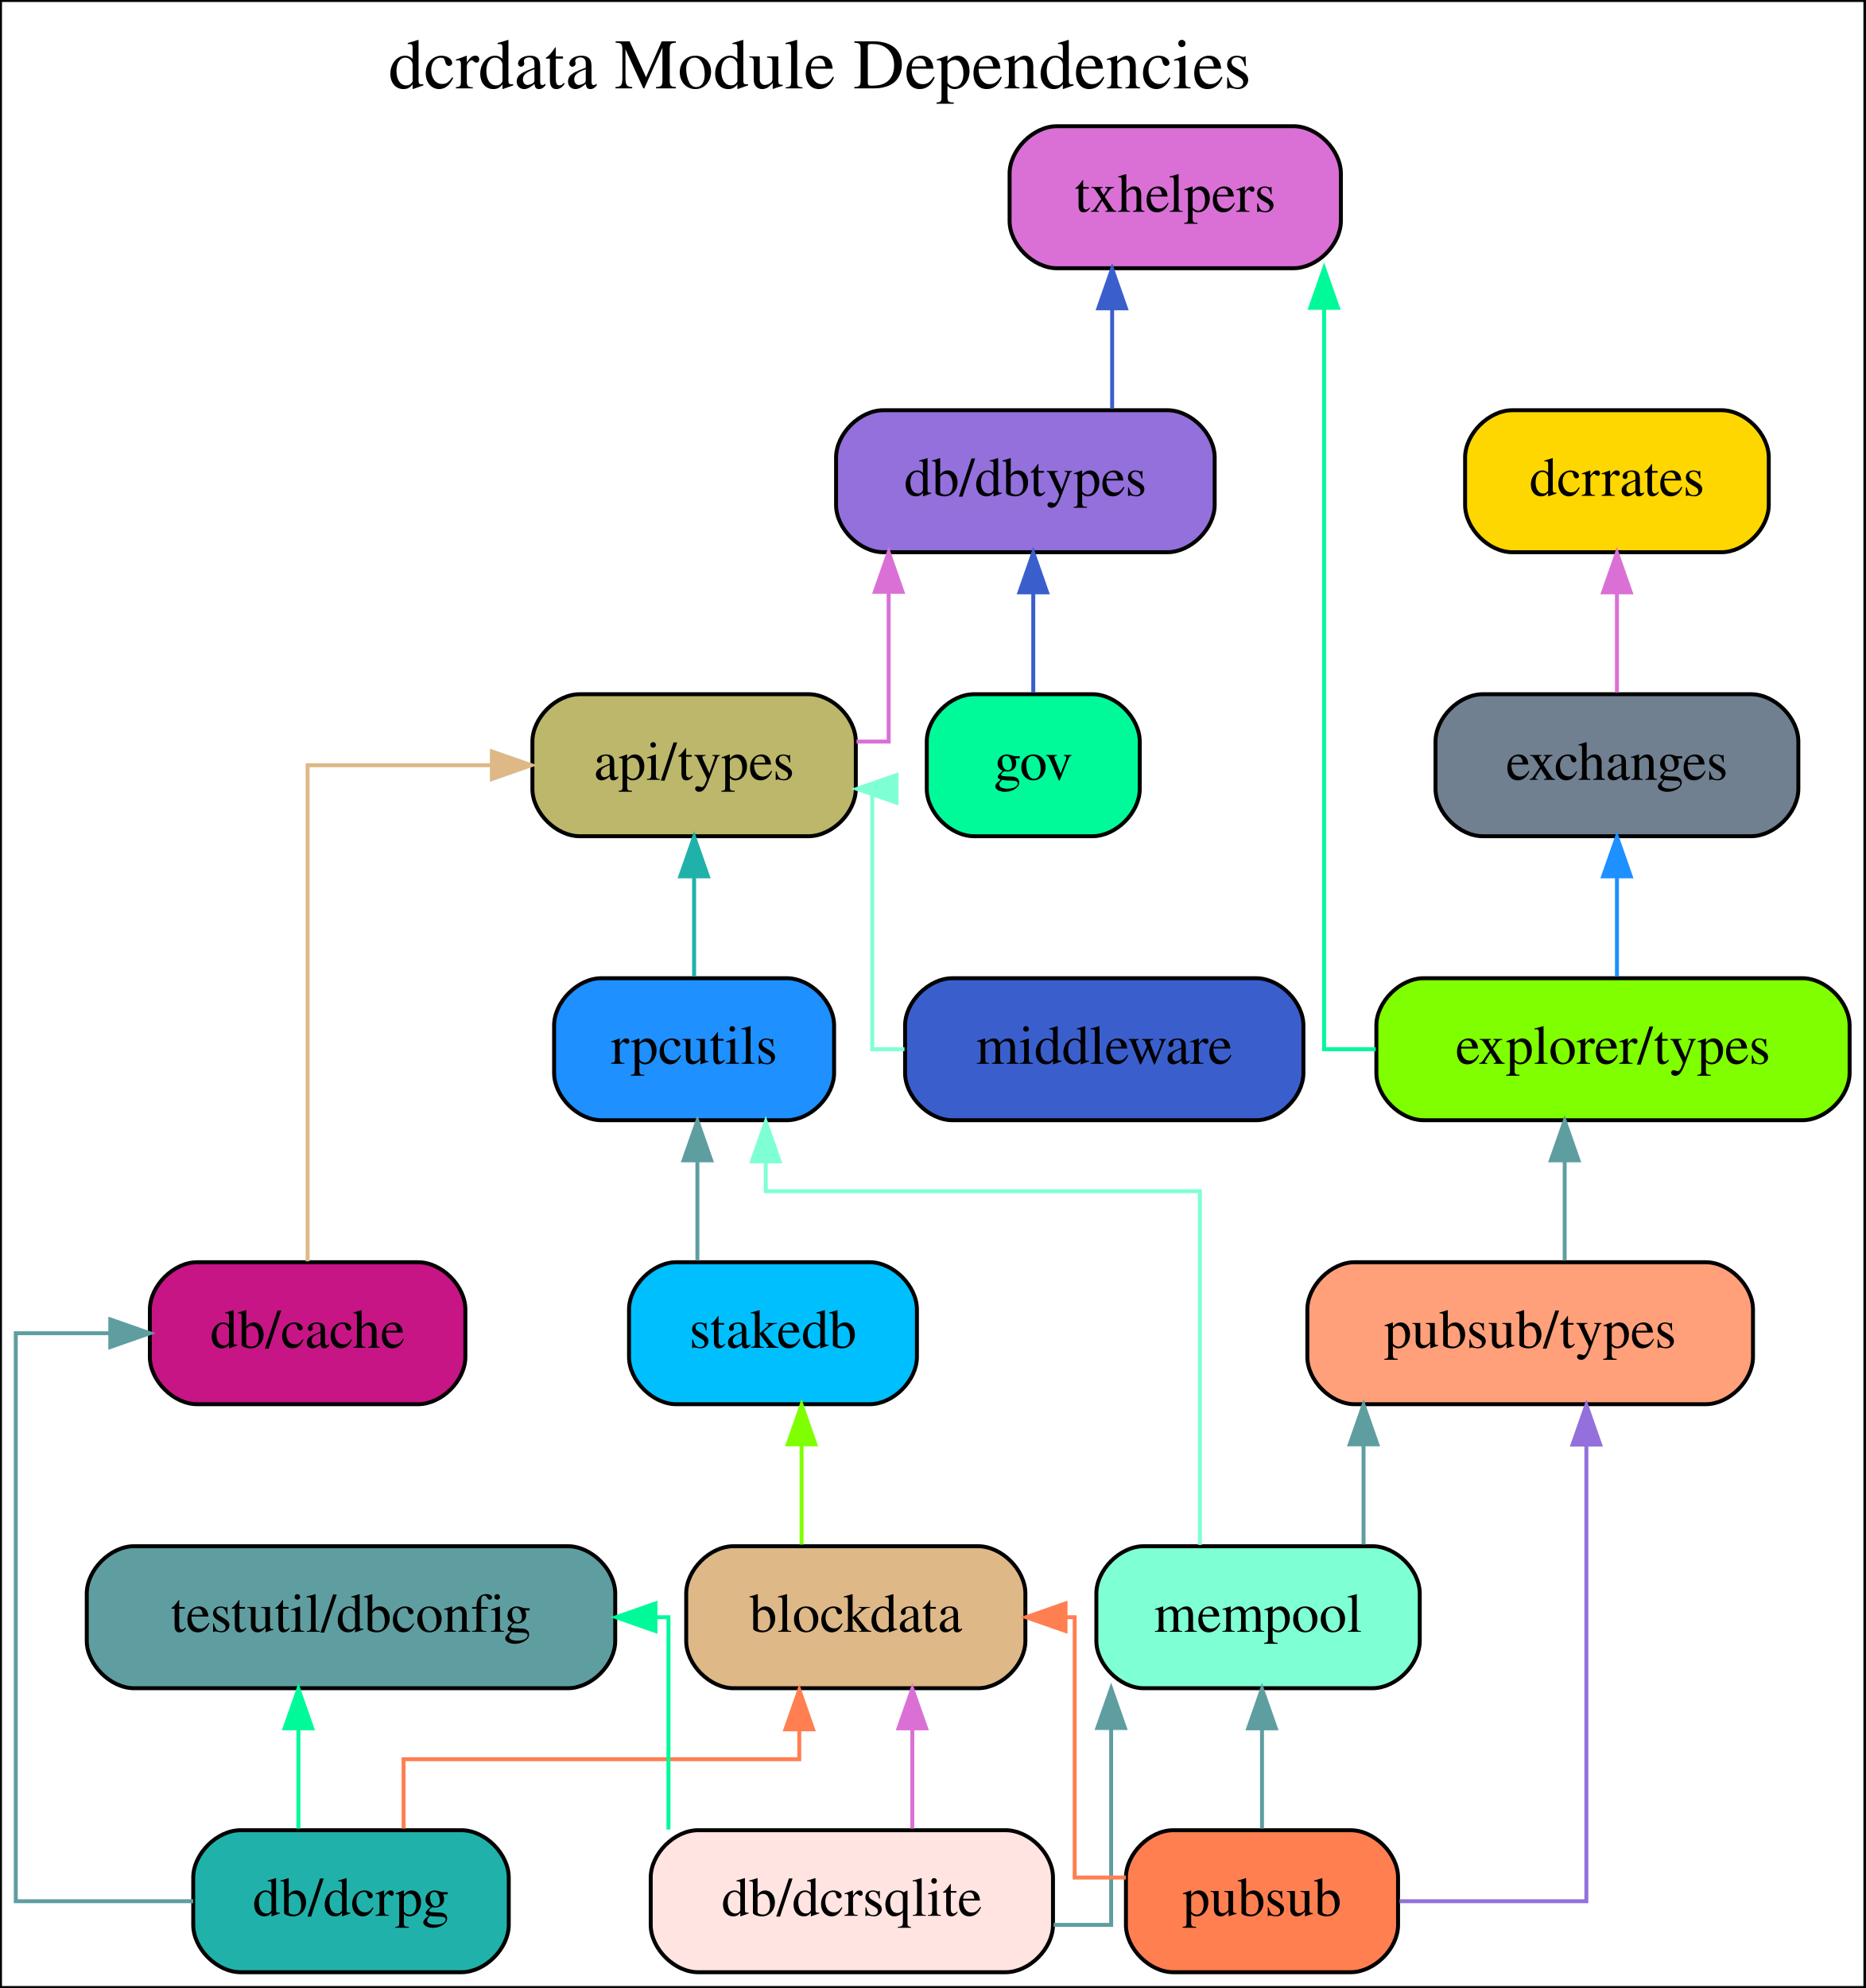
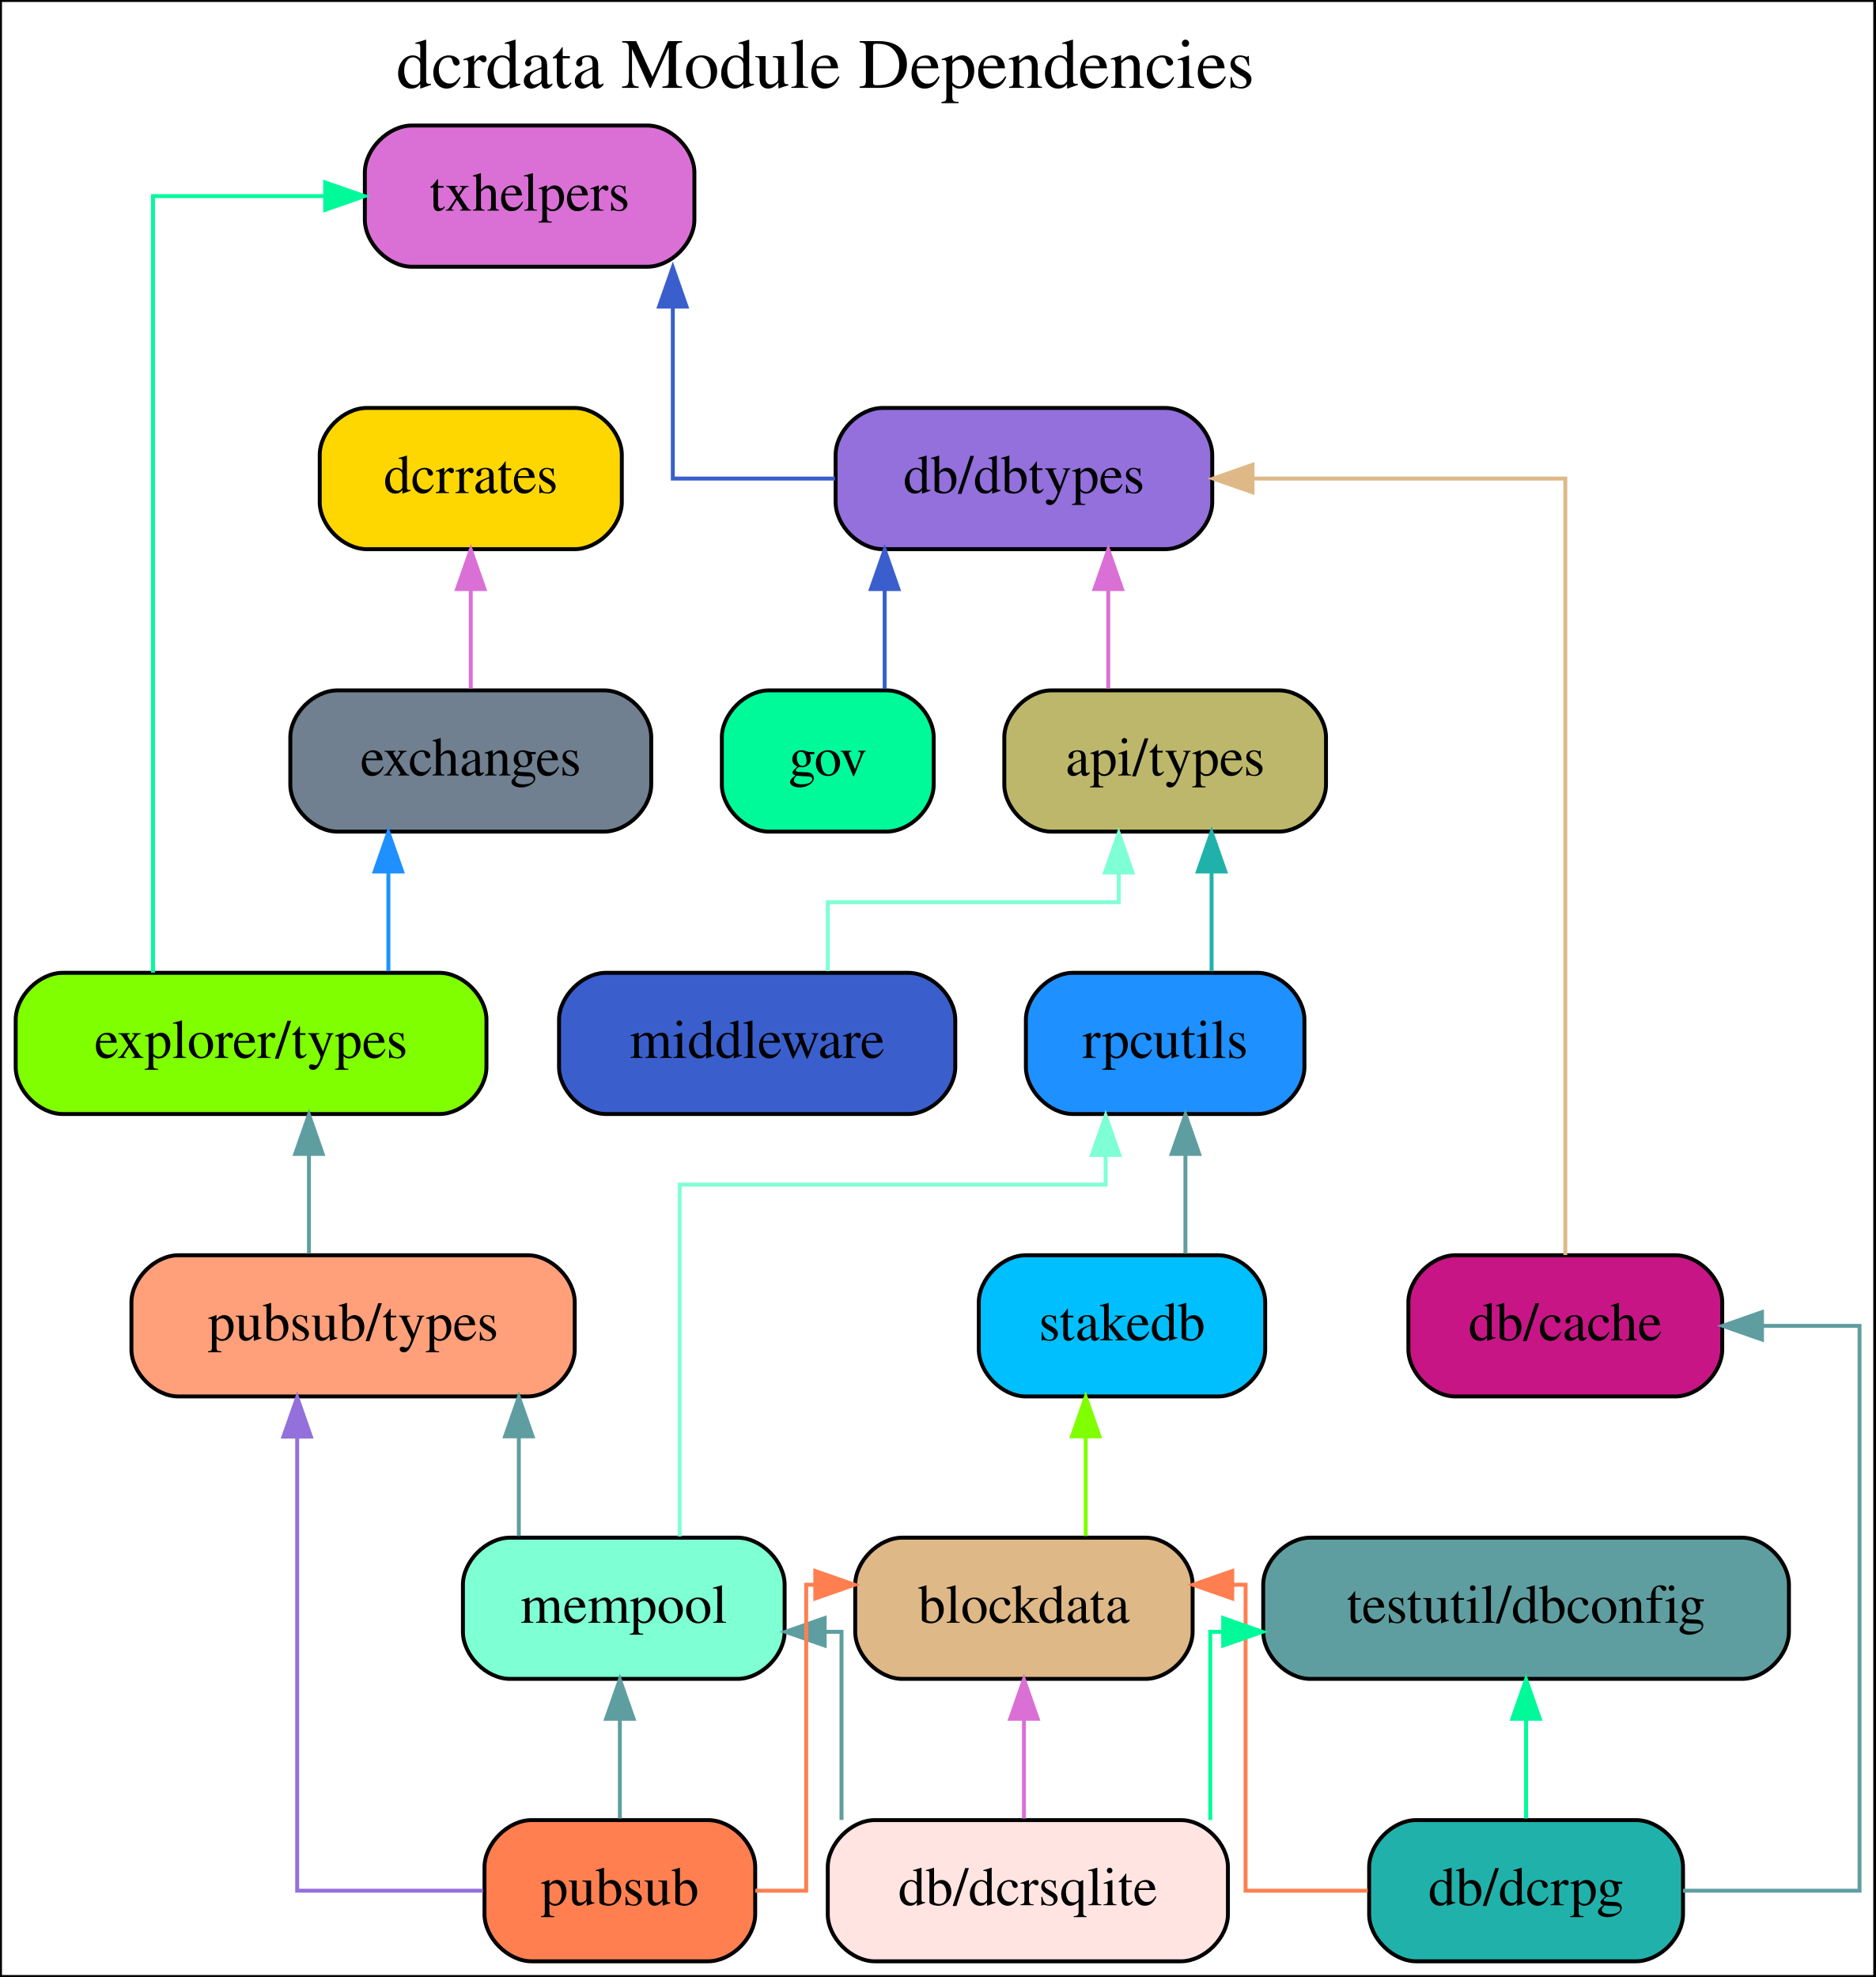
- <svg xmlns="http://www.w3.org/2000/svg" width="473pt" height="504pt" viewBox="0.00 0.00 473.00 504.00">
+ <svg xmlns="http://www.w3.org/2000/svg" width="478pt" height="504pt" viewBox="0.00 0.00 478.00 504.00">
  <g id="graph0" class="graph" transform="scale(1 1) rotate(0) translate(4 500)">
-     <polygon fill="#ffffff" stroke="#000000" points="-4,4 -4,-500 469,-500 469,4 -4,4" />
-     <text text-anchor="start" x="94.5" y="-477.6" font-family="Times,serif" font-size="18.00" fill="#000000">dcrdata Module Dependencies</text>
+     <polygon fill="#ffffff" stroke="#000000" points="-4,4 -4,-500 474,-500 474,4 -4,4" />
+     <text text-anchor="start" x="97" y="-477.6" font-family="Times,serif" font-size="18.00" fill="#000000">dcrdata Module Dependencies</text>
    <g id="node1" class="node">
-       <path fill="#bdb76b" stroke="#000000" d="M201,-324C201,-324 143,-324 143,-324 137,-324 131,-318 131,-312 131,-312 131,-300 131,-300 131,-294 137,-288 143,-288 143,-288 201,-288 201,-288 207,-288 213,-294 213,-300 213,-300 213,-312 213,-312 213,-318 207,-324 201,-324" />
-       <text text-anchor="middle" x="172" y="-302.3" font-family="Times,serif" font-size="14.00" fill="#000000">api/types</text>
+       <path fill="#bdb76b" stroke="#000000" d="M322,-324C322,-324 264,-324 264,-324 258,-324 252,-318 252,-312 252,-312 252,-300 252,-300 252,-294 258,-288 264,-288 264,-288 322,-288 322,-288 328,-288 334,-294 334,-300 334,-300 334,-312 334,-312 334,-318 328,-324 322,-324" />
+       <text text-anchor="middle" x="293" y="-302.3" font-family="Times,serif" font-size="14.00" fill="#000000">api/types</text>
+     </g>
+     <g id="node10" class="node">
+       <path fill="#1e90ff" stroke="#000000" d="M316.5,-252C316.5,-252 269.5,-252 269.5,-252 263.5,-252 257.5,-246 257.5,-240 257.5,-240 257.5,-228 257.5,-228 257.5,-222 263.5,-216 269.5,-216 269.5,-216 316.5,-216 316.5,-216 322.5,-216 328.5,-222 328.5,-228 328.5,-228 328.5,-240 328.5,-240 328.5,-246 322.5,-252 316.5,-252" />
+       <text text-anchor="middle" x="293" y="-230.3" font-family="Times,serif" font-size="14.00" fill="#000000">rpcutils</text>
+     </g>
+     <g id="edge18" class="edge">
+       <path fill="none" stroke="#20b2aa" d="M304.833,-277.831C304.833,-277.831 304.833,-252.413 304.833,-252.413" />
+       <polygon fill="#20b2aa" stroke="#20b2aa" points="301.333,-277.831 304.833,-287.831 308.333,-277.831 301.333,-277.831" />
+     </g>
+     <g id="node17" class="node">
+       <path fill="#3a5fcd" stroke="#000000" d="M227.5,-252C227.5,-252 150.5,-252 150.5,-252 144.5,-252 138.5,-246 138.5,-240 138.5,-240 138.5,-228 138.5,-228 138.5,-222 144.5,-216 150.5,-216 150.5,-216 227.5,-216 227.5,-216 233.5,-216 239.5,-222 239.5,-228 239.5,-228 239.5,-240 239.5,-240 239.5,-246 233.5,-252 227.5,-252" />
+       <text text-anchor="middle" x="189" y="-230.3" font-family="Times,serif" font-size="14.00" fill="#000000">middleware</text>
+     </g>
+     <g id="edge1" class="edge">
+       <path fill="none" stroke="#7fffd4" d="M281.167,-277.578C281.167,-277.578 281.167,-270 281.167,-270 281.167,-270 207,-270 207,-270 207,-270 207,-261.279 207,-252.422" />
+       <polygon fill="#7fffd4" stroke="#7fffd4" points="277.667,-277.578 281.167,-287.578 284.667,-277.578 277.667,-277.578" />
+     </g>
+     <g id="node2" class="node">
+       <path fill="#7fffd4" stroke="#000000" d="M184,-108C184,-108 126,-108 126,-108 120,-108 114,-102 114,-96 114,-96 114,-84 114,-84 114,-78 120,-72 126,-72 126,-72 184,-72 184,-72 190,-72 196,-78 196,-84 196,-84 196,-96 196,-96 196,-102 190,-108 184,-108" />
+       <text text-anchor="middle" x="155" y="-86.3" font-family="Times,serif" font-size="14.00" fill="#000000">mempool</text>
+     </g>
+     <g id="node3" class="node">
+       <path fill="#ff7f50" stroke="#000000" d="M176.5,-36C176.5,-36 131.5,-36 131.5,-36 125.5,-36 119.5,-30 119.5,-24 119.5,-24 119.5,-12 119.5,-12 119.5,-6 125.5,0 131.5,0 131.5,0 176.5,0 176.5,0 182.5,0 188.5,-6 188.5,-12 188.5,-12 188.5,-24 188.5,-24 188.5,-30 182.5,-36 176.5,-36" />
+       <text text-anchor="middle" x="154" y="-14.3" font-family="Times,serif" font-size="14.00" fill="#000000">pubsub</text>
+     </g>
+     <g id="edge22" class="edge">
+       <path fill="none" stroke="#5f9ea0" d="M154,-61.831C154,-61.831 154,-36.413 154,-36.413" />
+       <polygon fill="#5f9ea0" stroke="#5f9ea0" points="150.5,-61.831 154,-71.831 157.5,-61.831 150.5,-61.831" />
+     </g>
+     <g id="node5" class="node">
+       <path fill="#ffe4e1" stroke="#000000" d="M297,-36C297,-36 219,-36 219,-36 213,-36 207,-30 207,-24 207,-24 207,-12 207,-12 207,-6 213,0 219,0 219,0 297,0 297,0 303,0 309,-6 309,-12 309,-12 309,-24 309,-24 309,-30 303,-36 297,-36" />
+       <text text-anchor="middle" x="258" y="-14.3" font-family="Times,serif" font-size="14.00" fill="#000000">db/dcrsqlite</text>
+     </g>
+     <g id="edge14" class="edge">
+       <path fill="none" stroke="#5f9ea0" d="M206.207,-84C206.207,-84 210.5,-84 210.5,-84 210.5,-84 210.5,-55.576 210.5,-36.035" />
+       <polygon fill="#5f9ea0" stroke="#5f9ea0" points="206.207,-80.5 196.207,-84 206.207,-87.5 206.207,-80.5" />
+     </g>
+     <g id="node4" class="node">
+       <path fill="#ffa07a" stroke="#000000" d="M130.5,-180C130.5,-180 41.5,-180 41.5,-180 35.5,-180 29.5,-174 29.5,-168 29.5,-168 29.5,-156 29.5,-156 29.5,-150 35.5,-144 41.5,-144 41.5,-144 130.5,-144 130.5,-144 136.5,-144 142.5,-150 142.5,-156 142.5,-156 142.5,-168 142.5,-168 142.5,-174 136.5,-180 130.5,-180" />
+       <text text-anchor="middle" x="86" y="-158.3" font-family="Times,serif" font-size="14.00" fill="#000000">pubsub/types</text>
+     </g>
+     <g id="edge16" class="edge">
+       <path fill="none" stroke="#5f9ea0" d="M128.25,-133.831C128.25,-133.831 128.25,-108.413 128.25,-108.413" />
+       <polygon fill="#5f9ea0" stroke="#5f9ea0" points="124.75,-133.831 128.25,-143.831 131.75,-133.831 124.75,-133.831" />
+     </g>
+     <g id="edge23" class="edge">
+       <path fill="none" stroke="#9370db" d="M71.75,-133.762C71.75,-133.762 71.75,-18 71.75,-18 71.75,-18 96.701,-18 119.119,-18" />
+       <polygon fill="#9370db" stroke="#9370db" points="68.25,-133.762 71.75,-143.762 75.25,-133.762 68.25,-133.762" />
+     </g>
+     <g id="node6" class="node">
+       <path fill="#9370db" stroke="#000000" d="M293,-396C293,-396 221,-396 221,-396 215,-396 209,-390 209,-384 209,-384 209,-372 209,-372 209,-366 215,-360 221,-360 221,-360 293,-360 293,-360 299,-360 305,-366 305,-372 305,-372 305,-384 305,-384 305,-390 299,-396 293,-396" />
+       <text text-anchor="middle" x="257" y="-374.3" font-family="Times,serif" font-size="14.00" fill="#000000">db/dbtypes</text>
+     </g>
+     <g id="edge10" class="edge">
+       <path fill="none" stroke="#da70d6" d="M278.5,-349.831C278.5,-349.831 278.5,-324.413 278.5,-324.413" />
+       <polygon fill="#da70d6" stroke="#da70d6" points="275,-349.831 278.5,-359.831 282,-349.831 275,-349.831" />
    </g>
    <g id="node8" class="node">
-       <path fill="#c71585" stroke="#000000" d="M102,-180C102,-180 46,-180 46,-180 40,-180 34,-174 34,-168 34,-168 34,-156 34,-156 34,-150 40,-144 46,-144 46,-144 102,-144 102,-144 108,-144 114,-150 114,-156 114,-156 114,-168 114,-168 114,-174 108,-180 102,-180" />
-       <text text-anchor="middle" x="74" y="-158.3" font-family="Times,serif" font-size="14.00" fill="#000000">db/cache</text>
+       <path fill="#c71585" stroke="#000000" d="M423,-180C423,-180 367,-180 367,-180 361,-180 355,-174 355,-168 355,-168 355,-156 355,-156 355,-150 361,-144 367,-144 367,-144 423,-144 423,-144 429,-144 435,-150 435,-156 435,-156 435,-168 435,-168 435,-174 429,-180 423,-180" />
+       <text text-anchor="middle" x="395" y="-158.3" font-family="Times,serif" font-size="14.00" fill="#000000">db/cache</text>
    </g>
    <g id="edge5" class="edge">
-       <path fill="none" stroke="#deb887" d="M120.723,-306C120.723,-306 74,-306 74,-306 74,-306 74,-218.986 74,-180.238" />
-       <polygon fill="#deb887" stroke="#deb887" points="120.723,-309.5 130.723,-306 120.723,-302.5 120.723,-309.5" />
-     </g>
-     <g id="node10" class="node">
-       <path fill="#1e90ff" stroke="#000000" d="M195.5,-252C195.5,-252 148.5,-252 148.5,-252 142.5,-252 136.5,-246 136.5,-240 136.5,-240 136.5,-228 136.5,-228 136.5,-222 142.5,-216 148.5,-216 148.5,-216 195.5,-216 195.5,-216 201.5,-216 207.5,-222 207.5,-228 207.5,-228 207.5,-240 207.5,-240 207.5,-246 201.5,-252 195.5,-252" />
-       <text text-anchor="middle" x="172" y="-230.3" font-family="Times,serif" font-size="14.00" fill="#000000">rpcutils</text>
-     </g>
-     <g id="edge18" class="edge">
-       <path fill="none" stroke="#20b2aa" d="M172,-277.831C172,-277.831 172,-252.413 172,-252.413" />
-       <polygon fill="#20b2aa" stroke="#20b2aa" points="168.5,-277.831 172,-287.831 175.5,-277.831 168.5,-277.831" />
-     </g>
-     <g id="node17" class="node">
-       <path fill="#3a5fcd" stroke="#000000" d="M314.5,-252C314.5,-252 237.5,-252 237.5,-252 231.5,-252 225.5,-246 225.5,-240 225.5,-240 225.5,-228 225.5,-228 225.5,-222 231.5,-216 237.5,-216 237.5,-216 314.5,-216 314.5,-216 320.5,-216 326.5,-222 326.5,-228 326.5,-228 326.5,-240 326.5,-240 326.5,-246 320.5,-252 314.5,-252" />
-       <text text-anchor="middle" x="276" y="-230.3" font-family="Times,serif" font-size="14.00" fill="#000000">middleware</text>
-     </g>
-     <g id="edge1" class="edge">
-       <path fill="none" stroke="#7fffd4" d="M216.782,-300C216.782,-300 217.167,-300 217.167,-300 217.167,-300 217.167,-234 217.167,-234 217.167,-234 220.399,-234 225.347,-234" />
-       <polygon fill="#7fffd4" stroke="#7fffd4" points="223.316,-296.5 213.316,-300 223.316,-303.5 223.316,-296.5" />
-     </g>
-     <g id="node2" class="node">
-       <path fill="#7fffd4" stroke="#000000" d="M344,-108C344,-108 286,-108 286,-108 280,-108 274,-102 274,-96 274,-96 274,-84 274,-84 274,-78 280,-72 286,-72 286,-72 344,-72 344,-72 350,-72 356,-78 356,-84 356,-84 356,-96 356,-96 356,-102 350,-108 344,-108" />
-       <text text-anchor="middle" x="315" y="-86.3" font-family="Times,serif" font-size="14.00" fill="#000000">mempool</text>
-     </g>
-     <g id="node3" class="node">
-       <path fill="#ff7f50" stroke="#000000" d="M338.5,-36C338.5,-36 293.5,-36 293.5,-36 287.5,-36 281.5,-30 281.5,-24 281.5,-24 281.5,-12 281.5,-12 281.5,-6 287.5,0 293.5,0 293.5,0 338.5,0 338.5,0 344.5,0 350.5,-6 350.5,-12 350.5,-12 350.5,-24 350.5,-24 350.5,-30 344.5,-36 338.5,-36" />
-       <text text-anchor="middle" x="316" y="-14.3" font-family="Times,serif" font-size="14.00" fill="#000000">pubsub</text>
-     </g>
-     <g id="edge22" class="edge">
-       <path fill="none" stroke="#5f9ea0" d="M316,-61.831C316,-61.831 316,-36.413 316,-36.413" />
-       <polygon fill="#5f9ea0" stroke="#5f9ea0" points="312.5,-61.831 316,-71.831 319.5,-61.831 312.5,-61.831" />
-     </g>
-     <g id="node5" class="node">
-       <path fill="#ffe4e1" stroke="#000000" d="M251,-36C251,-36 173,-36 173,-36 167,-36 161,-30 161,-24 161,-24 161,-12 161,-12 161,-6 167,0 173,0 173,0 251,0 251,0 257,0 263,-6 263,-12 263,-12 263,-24 263,-24 263,-30 257,-36 251,-36" />
-       <text text-anchor="middle" x="212" y="-14.3" font-family="Times,serif" font-size="14.00" fill="#000000">db/dcrsqlite</text>
-     </g>
-     <g id="edge14" class="edge">
-       <path fill="none" stroke="#5f9ea0" d="M277.75,-61.909C277.75,-61.909 277.75,-12 277.75,-12 277.75,-12 271.646,-12 263.158,-12" />
-       <polygon fill="#5f9ea0" stroke="#5f9ea0" points="274.25,-61.909 277.75,-71.909 281.25,-61.909 274.25,-61.909" />
-     </g>
-     <g id="node4" class="node">
-       <path fill="#ffa07a" stroke="#000000" d="M428.5,-180C428.5,-180 339.5,-180 339.5,-180 333.5,-180 327.5,-174 327.5,-168 327.5,-168 327.5,-156 327.5,-156 327.5,-150 333.5,-144 339.5,-144 339.5,-144 428.5,-144 428.5,-144 434.5,-144 440.5,-150 440.5,-156 440.5,-156 440.5,-168 440.5,-168 440.5,-174 434.5,-180 428.5,-180" />
-       <text text-anchor="middle" x="384" y="-158.3" font-family="Times,serif" font-size="14.00" fill="#000000">pubsub/types</text>
-     </g>
-     <g id="edge16" class="edge">
-       <path fill="none" stroke="#5f9ea0" d="M341.75,-133.831C341.75,-133.831 341.75,-108.413 341.75,-108.413" />
-       <polygon fill="#5f9ea0" stroke="#5f9ea0" points="338.25,-133.831 341.75,-143.831 345.25,-133.831 338.25,-133.831" />
-     </g>
-     <g id="edge23" class="edge">
-       <path fill="none" stroke="#9370db" d="M398.25,-133.762C398.25,-133.762 398.25,-18 398.25,-18 398.25,-18 373.299,-18 350.881,-18" />
-       <polygon fill="#9370db" stroke="#9370db" points="394.75,-133.762 398.25,-143.762 401.75,-133.762 394.75,-133.762" />
-     </g>
-     <g id="node6" class="node">
-       <path fill="#9370db" stroke="#000000" d="M292,-396C292,-396 220,-396 220,-396 214,-396 208,-390 208,-384 208,-384 208,-372 208,-372 208,-366 214,-360 220,-360 220,-360 292,-360 292,-360 298,-360 304,-366 304,-372 304,-372 304,-384 304,-384 304,-390 298,-396 292,-396" />
-       <text text-anchor="middle" x="256" y="-374.3" font-family="Times,serif" font-size="14.00" fill="#000000">db/dbtypes</text>
-     </g>
-     <g id="edge10" class="edge">
-       <path fill="none" stroke="#da70d6" d="M221.333,-349.965C221.333,-349.965 221.333,-312 221.333,-312 221.333,-312 218.054,-312 213.187,-312" />
-       <polygon fill="#da70d6" stroke="#da70d6" points="217.833,-349.965 221.333,-359.965 224.833,-349.965 217.833,-349.965" />
+       <path fill="none" stroke="#deb887" d="M315.266,-378C315.266,-378 395,-378 395,-378 395,-378 395,-231.958 395,-180.044" />
+       <polygon fill="#deb887" stroke="#deb887" points="315.266,-374.5 305.266,-378 315.266,-381.5 315.266,-374.5" />
    </g>
    <g id="node12" class="node">
-       <path fill="#00fa9a" stroke="#000000" d="M273,-324C273,-324 243,-324 243,-324 237,-324 231,-318 231,-312 231,-312 231,-300 231,-300 231,-294 237,-288 243,-288 243,-288 273,-288 273,-288 279,-288 285,-294 285,-300 285,-300 285,-312 285,-312 285,-318 279,-324 273,-324" />
-       <text text-anchor="middle" x="258" y="-302.3" font-family="Times,serif" font-size="14.00" fill="#000000">gov</text>
+       <path fill="#00fa9a" stroke="#000000" d="M222,-324C222,-324 192,-324 192,-324 186,-324 180,-318 180,-312 180,-312 180,-300 180,-300 180,-294 186,-288 192,-288 192,-288 222,-288 222,-288 228,-288 234,-294 234,-300 234,-300 234,-312 234,-312 234,-318 228,-324 222,-324" />
+       <text text-anchor="middle" x="207" y="-302.3" font-family="Times,serif" font-size="14.00" fill="#000000">gov</text>
    </g>
    <g id="edge19" class="edge">
-       <path fill="none" stroke="#3a5fcd" d="M258,-349.831C258,-349.831 258,-324.413 258,-324.413" />
-       <polygon fill="#3a5fcd" stroke="#3a5fcd" points="254.5,-349.831 258,-359.831 261.5,-349.831 254.5,-349.831" />
+       <path fill="none" stroke="#3a5fcd" d="M221.5,-349.831C221.5,-349.831 221.5,-324.413 221.5,-324.413" />
+       <polygon fill="#3a5fcd" stroke="#3a5fcd" points="218,-349.831 221.5,-359.831 225,-349.831 218,-349.831" />
    </g>
    <g id="node7" class="node">
-       <path fill="#20b2aa" stroke="#000000" d="M113,-36C113,-36 57,-36 57,-36 51,-36 45,-30 45,-24 45,-24 45,-12 45,-12 45,-6 51,0 57,0 57,0 113,0 113,0 119,0 125,-6 125,-12 125,-12 125,-24 125,-24 125,-30 119,-36 113,-36" />
-       <text text-anchor="middle" x="85" y="-14.3" font-family="Times,serif" font-size="14.00" fill="#000000">db/dcrpg</text>
+       <path fill="#20b2aa" stroke="#000000" d="M413,-36C413,-36 357,-36 357,-36 351,-36 345,-30 345,-24 345,-24 345,-12 345,-12 345,-6 351,0 357,0 357,0 413,0 413,0 419,0 425,-6 425,-12 425,-12 425,-24 425,-24 425,-30 419,-36 413,-36" />
+       <text text-anchor="middle" x="385" y="-14.3" font-family="Times,serif" font-size="14.00" fill="#000000">db/dcrpg</text>
    </g>
    <g id="edge3" class="edge">
-       <path fill="none" stroke="#5f9ea0" d="M23.968,-162C23.968,-162 0,-162 0,-162 0,-162 0,-18 0,-18 0,-18 22.943,-18 44.989,-18" />
-       <polygon fill="#5f9ea0" stroke="#5f9ea0" points="23.968,-165.5 33.968,-162 23.968,-158.5 23.968,-165.5" />
+       <path fill="none" stroke="#5f9ea0" d="M445.135,-162C445.135,-162 470,-162 470,-162 470,-162 470,-18 470,-18 470,-18 447.057,-18 425.011,-18" />
+       <polygon fill="#5f9ea0" stroke="#5f9ea0" points="445.135,-158.5 435.135,-162 445.135,-165.5 445.135,-158.5" />
    </g>
    <g id="node9" class="node">
-       <path fill="#deb887" stroke="#000000" d="M244,-108C244,-108 182,-108 182,-108 176,-108 170,-102 170,-96 170,-96 170,-84 170,-84 170,-78 176,-72 182,-72 182,-72 244,-72 244,-72 250,-72 256,-78 256,-84 256,-84 256,-96 256,-96 256,-102 250,-108 244,-108" />
-       <text text-anchor="middle" x="213" y="-86.3" font-family="Times,serif" font-size="14.00" fill="#000000">blockdata</text>
+       <path fill="#deb887" stroke="#000000" d="M288,-108C288,-108 226,-108 226,-108 220,-108 214,-102 214,-96 214,-96 214,-84 214,-84 214,-78 220,-72 226,-72 226,-72 288,-72 288,-72 294,-72 300,-78 300,-84 300,-84 300,-96 300,-96 300,-102 294,-108 288,-108" />
+       <text text-anchor="middle" x="257" y="-86.3" font-family="Times,serif" font-size="14.00" fill="#000000">blockdata</text>
    </g>
    <g id="edge21" class="edge">
-       <path fill="none" stroke="#ff7f50" d="M266.183,-90C266.183,-90 268.5,-90 268.5,-90 268.5,-90 268.5,-24 268.5,-24 268.5,-24 274.113,-24 281.48,-24" />
-       <polygon fill="#ff7f50" stroke="#ff7f50" points="266.183,-86.5 256.183,-90 266.183,-93.5 266.183,-86.5" />
+       <path fill="none" stroke="#ff7f50" d="M203.817,-96C203.817,-96 201.5,-96 201.5,-96 201.5,-96 201.5,-18 201.5,-18 201.5,-18 195.887,-18 188.52,-18" />
+       <polygon fill="#ff7f50" stroke="#ff7f50" points="203.817,-99.5 213.817,-96 203.817,-92.5 203.817,-99.5" />
    </g>
    <g id="edge13" class="edge">
-       <path fill="none" stroke="#da70d6" d="M227.333,-61.831C227.333,-61.831 227.333,-36.413 227.333,-36.413" />
-       <polygon fill="#da70d6" stroke="#da70d6" points="223.833,-61.831 227.333,-71.831 230.833,-61.831 223.833,-61.831" />
+       <path fill="none" stroke="#da70d6" d="M257,-61.831C257,-61.831 257,-36.413 257,-36.413" />
+       <polygon fill="#da70d6" stroke="#da70d6" points="253.5,-61.831 257,-71.831 260.5,-61.831 253.5,-61.831" />
    </g>
    <g id="edge2" class="edge">
-       <path fill="none" stroke="#ff7f50" d="M198.667,-61.578C198.667,-61.578 198.667,-54 198.667,-54 198.667,-54 98.333,-54 98.333,-54 98.333,-54 98.333,-45.279 98.333,-36.422" />
-       <polygon fill="#ff7f50" stroke="#ff7f50" points="195.167,-61.578 198.667,-71.578 202.167,-61.578 195.167,-61.578" />
+       <path fill="none" stroke="#ff7f50" d="M310.11,-96C310.11,-96 313.5,-96 313.5,-96 313.5,-96 313.5,-18 313.5,-18 313.5,-18 328.435,-18 344.653,-18" />
+       <polygon fill="#ff7f50" stroke="#ff7f50" points="310.11,-92.5 300.11,-96 310.11,-99.5 310.11,-92.5" />
    </g>
    <g id="edge17" class="edge">
-       <path fill="none" stroke="#7fffd4" d="M190.167,-205.578C190.167,-205.578 190.167,-198 190.167,-198 190.167,-198 300.25,-198 300.25,-198 300.25,-198 300.25,-139.134 300.25,-108.321" />
-       <polygon fill="#7fffd4" stroke="#7fffd4" points="186.667,-205.578 190.167,-215.578 193.667,-205.578 186.667,-205.578" />
+       <path fill="none" stroke="#7fffd4" d="M277.833,-205.578C277.833,-205.578 277.833,-198 277.833,-198 277.833,-198 169.25,-198 169.25,-198 169.25,-198 169.25,-139.134 169.25,-108.321" />
+       <polygon fill="#7fffd4" stroke="#7fffd4" points="274.333,-205.578 277.833,-215.578 281.333,-205.578 274.333,-205.578" />
    </g>
    <g id="node11" class="node">
-       <path fill="#00bfff" stroke="#000000" d="M216.5,-180C216.5,-180 167.5,-180 167.5,-180 161.5,-180 155.5,-174 155.5,-168 155.5,-168 155.5,-156 155.5,-156 155.5,-150 161.5,-144 167.5,-144 167.5,-144 216.5,-144 216.5,-144 222.5,-144 228.5,-150 228.5,-156 228.5,-156 228.5,-168 228.5,-168 228.5,-174 222.5,-180 216.5,-180" />
-       <text text-anchor="middle" x="192" y="-158.3" font-family="Times,serif" font-size="14.00" fill="#000000">stakedb</text>
+       <path fill="#00bfff" stroke="#000000" d="M306.5,-180C306.5,-180 257.5,-180 257.5,-180 251.5,-180 245.5,-174 245.5,-168 245.5,-168 245.5,-156 245.5,-156 245.5,-150 251.5,-144 257.5,-144 257.5,-144 306.5,-144 306.5,-144 312.5,-144 318.5,-150 318.5,-156 318.5,-156 318.5,-168 318.5,-168 318.5,-174 312.5,-180 306.5,-180" />
+       <text text-anchor="middle" x="282" y="-158.3" font-family="Times,serif" font-size="14.00" fill="#000000">stakedb</text>
    </g>
    <g id="edge11" class="edge">
-       <path fill="none" stroke="#5f9ea0" d="M172.833,-205.831C172.833,-205.831 172.833,-180.413 172.833,-180.413" />
-       <polygon fill="#5f9ea0" stroke="#5f9ea0" points="169.333,-205.831 172.833,-215.831 176.333,-205.831 169.333,-205.831" />
+       <path fill="none" stroke="#5f9ea0" d="M298.167,-205.831C298.167,-205.831 298.167,-180.413 298.167,-180.413" />
+       <polygon fill="#5f9ea0" stroke="#5f9ea0" points="294.667,-205.831 298.167,-215.831 301.667,-205.831 294.667,-205.831" />
    </g>
    <g id="edge8" class="edge">
-       <path fill="none" stroke="#7fff00" d="M199.25,-133.831C199.25,-133.831 199.25,-108.413 199.25,-108.413" />
-       <polygon fill="#7fff00" stroke="#7fff00" points="195.75,-133.831 199.25,-143.831 202.75,-133.831 195.75,-133.831" />
+       <path fill="none" stroke="#7fff00" d="M272.75,-133.831C272.75,-133.831 272.75,-108.413 272.75,-108.413" />
+       <polygon fill="#7fff00" stroke="#7fff00" points="269.25,-133.831 272.75,-143.831 276.25,-133.831 269.25,-133.831" />
    </g>
    <g id="node13" class="node">
-       <path fill="#ffd700" stroke="#000000" d="M432.5,-396C432.5,-396 379.5,-396 379.5,-396 373.5,-396 367.5,-390 367.5,-384 367.5,-384 367.5,-372 367.5,-372 367.5,-366 373.5,-360 379.5,-360 379.5,-360 432.5,-360 432.5,-360 438.5,-360 444.5,-366 444.5,-372 444.5,-372 444.5,-384 444.5,-384 444.5,-390 438.5,-396 432.5,-396" />
-       <text text-anchor="middle" x="406" y="-374.3" font-family="Times,serif" font-size="14.00" fill="#000000">dcrrates</text>
+       <path fill="#ffd700" stroke="#000000" d="M142.5,-396C142.5,-396 89.5,-396 89.5,-396 83.5,-396 77.5,-390 77.5,-384 77.5,-384 77.5,-372 77.5,-372 77.5,-366 83.5,-360 89.5,-360 89.5,-360 142.5,-360 142.5,-360 148.5,-360 154.5,-366 154.5,-372 154.5,-372 154.5,-384 154.5,-384 154.5,-390 148.5,-396 142.5,-396" />
+       <text text-anchor="middle" x="116" y="-374.3" font-family="Times,serif" font-size="14.00" fill="#000000">dcrrates</text>
    </g>
    <g id="node15" class="node">
-       <path fill="#708090" stroke="#000000" d="M440,-324C440,-324 372,-324 372,-324 366,-324 360,-318 360,-312 360,-312 360,-300 360,-300 360,-294 366,-288 372,-288 372,-288 440,-288 440,-288 446,-288 452,-294 452,-300 452,-300 452,-312 452,-312 452,-318 446,-324 440,-324" />
-       <text text-anchor="middle" x="406" y="-302.3" font-family="Times,serif" font-size="14.00" fill="#000000">exchanges</text>
+       <path fill="#708090" stroke="#000000" d="M150,-324C150,-324 82,-324 82,-324 76,-324 70,-318 70,-312 70,-312 70,-300 70,-300 70,-294 76,-288 82,-288 82,-288 150,-288 150,-288 156,-288 162,-294 162,-300 162,-300 162,-312 162,-312 162,-318 156,-324 150,-324" />
+       <text text-anchor="middle" x="116" y="-302.3" font-family="Times,serif" font-size="14.00" fill="#000000">exchanges</text>
    </g>
    <g id="edge9" class="edge">
-       <path fill="none" stroke="#da70d6" d="M406,-349.831C406,-349.831 406,-324.413 406,-324.413" />
-       <polygon fill="#da70d6" stroke="#da70d6" points="402.5,-349.831 406,-359.831 409.5,-349.831 402.5,-349.831" />
+       <path fill="none" stroke="#da70d6" d="M116,-349.831C116,-349.831 116,-324.413 116,-324.413" />
+       <polygon fill="#da70d6" stroke="#da70d6" points="112.5,-349.831 116,-359.831 119.5,-349.831 112.5,-349.831" />
    </g>
    <g id="node14" class="node">
-       <path fill="#da70d6" stroke="#000000" d="M324,-468C324,-468 264,-468 264,-468 258,-468 252,-462 252,-456 252,-456 252,-444 252,-444 252,-438 258,-432 264,-432 264,-432 324,-432 324,-432 330,-432 336,-438 336,-444 336,-444 336,-456 336,-456 336,-462 330,-468 324,-468" />
-       <text text-anchor="middle" x="294" y="-446.3" font-family="Times,serif" font-size="14.00" fill="#000000">txhelpers</text>
+       <path fill="#da70d6" stroke="#000000" d="M161,-468C161,-468 101,-468 101,-468 95,-468 89,-462 89,-456 89,-456 89,-444 89,-444 89,-438 95,-432 101,-432 101,-432 161,-432 161,-432 167,-432 173,-438 173,-444 173,-444 173,-456 173,-456 173,-462 167,-468 161,-468" />
+       <text text-anchor="middle" x="131" y="-446.3" font-family="Times,serif" font-size="14.00" fill="#000000">txhelpers</text>
    </g>
    <g id="edge12" class="edge">
-       <path fill="none" stroke="#3a5fcd" d="M278,-421.831C278,-421.831 278,-396.413 278,-396.413" />
-       <polygon fill="#3a5fcd" stroke="#3a5fcd" points="274.5,-421.831 278,-431.831 281.5,-421.831 274.5,-421.831" />
+       <path fill="none" stroke="#3a5fcd" d="M167.5,-421.831C167.5,-421.831 167.5,-378 167.5,-378 167.5,-378 187.66,-378 208.844,-378" />
+       <polygon fill="#3a5fcd" stroke="#3a5fcd" points="164,-421.831 167.5,-431.831 171,-421.831 164,-421.831" />
    </g>
    <g id="node16" class="node">
-       <path fill="#7fff00" stroke="#000000" d="M453,-252C453,-252 357,-252 357,-252 351,-252 345,-246 345,-240 345,-240 345,-228 345,-228 345,-222 351,-216 357,-216 357,-216 453,-216 453,-216 459,-216 465,-222 465,-228 465,-228 465,-240 465,-240 465,-246 459,-252 453,-252" />
-       <text text-anchor="middle" x="405" y="-230.3" font-family="Times,serif" font-size="14.00" fill="#000000">explorer/types</text>
+       <path fill="#7fff00" stroke="#000000" d="M108,-252C108,-252 12,-252 12,-252 6,-252 0,-246 0,-240 0,-240 0,-228 0,-228 0,-222 6,-216 12,-216 12,-216 108,-216 108,-216 114,-216 120,-222 120,-228 120,-228 120,-240 120,-240 120,-246 114,-252 108,-252" />
+       <text text-anchor="middle" x="60" y="-230.3" font-family="Times,serif" font-size="14.00" fill="#000000">explorer/types</text>
    </g>
    <g id="edge7" class="edge">
-       <path fill="none" stroke="#00fa9a" d="M331.75,-421.955C331.75,-421.955 331.75,-234 331.75,-234 331.75,-234 337.071,-234 344.846,-234" />
-       <polygon fill="#00fa9a" stroke="#00fa9a" points="328.25,-421.955 331.75,-431.955 335.25,-421.955 328.25,-421.955" />
+       <path fill="none" stroke="#00fa9a" d="M78.893,-450C78.893,-450 35,-450 35,-450 35,-450 35,-303.958 35,-252.044" />
+       <polygon fill="#00fa9a" stroke="#00fa9a" points="78.893,-453.5 88.893,-450 78.893,-446.5 78.893,-453.5" />
    </g>
    <g id="edge6" class="edge">
-       <path fill="none" stroke="#1e90ff" d="M406,-277.831C406,-277.831 406,-252.413 406,-252.413" />
-       <polygon fill="#1e90ff" stroke="#1e90ff" points="402.5,-277.831 406,-287.831 409.5,-277.831 402.5,-277.831" />
+       <path fill="none" stroke="#1e90ff" d="M95,-277.831C95,-277.831 95,-252.413 95,-252.413" />
+       <polygon fill="#1e90ff" stroke="#1e90ff" points="91.5,-277.831 95,-287.831 98.5,-277.831 91.5,-277.831" />
    </g>
    <g id="edge20" class="edge">
-       <path fill="none" stroke="#5f9ea0" d="M392.75,-205.831C392.75,-205.831 392.75,-180.413 392.75,-180.413" />
-       <polygon fill="#5f9ea0" stroke="#5f9ea0" points="389.25,-205.831 392.75,-215.831 396.25,-205.831 389.25,-205.831" />
+       <path fill="none" stroke="#5f9ea0" d="M74.75,-205.831C74.75,-205.831 74.75,-180.413 74.75,-180.413" />
+       <polygon fill="#5f9ea0" stroke="#5f9ea0" points="71.25,-205.831 74.75,-215.831 78.25,-205.831 71.25,-205.831" />
    </g>
    <g id="node18" class="node">
-       <path fill="#5f9ea0" stroke="#000000" d="M140,-108C140,-108 30,-108 30,-108 24,-108 18,-102 18,-96 18,-96 18,-84 18,-84 18,-78 24,-72 30,-72 30,-72 140,-72 140,-72 146,-72 152,-78 152,-84 152,-84 152,-96 152,-96 152,-102 146,-108 140,-108" />
-       <text text-anchor="middle" x="85" y="-86.3" font-family="Times,serif" font-size="14.00" fill="#000000">testutil/dbconfig</text>
+       <path fill="#5f9ea0" stroke="#000000" d="M440,-108C440,-108 330,-108 330,-108 324,-108 318,-102 318,-96 318,-96 318,-84 318,-84 318,-78 324,-72 330,-72 330,-72 440,-72 440,-72 446,-72 452,-78 452,-84 452,-84 452,-96 452,-96 452,-102 446,-108 440,-108" />
+       <text text-anchor="middle" x="385" y="-86.3" font-family="Times,serif" font-size="14.00" fill="#000000">testutil/dbconfig</text>
    </g>
    <g id="edge15" class="edge">
-       <path fill="none" stroke="#00fa9a" d="M162.207,-90C162.207,-90 165.5,-90 165.5,-90 165.5,-90 165.5,-57.498 165.5,-36.169" />
-       <polygon fill="#00fa9a" stroke="#00fa9a" points="162.207,-86.5 152.207,-90 162.207,-93.5 162.207,-86.5" />
+       <path fill="none" stroke="#00fa9a" d="M307.793,-84C307.793,-84 304.5,-84 304.5,-84 304.5,-84 304.5,-55.576 304.5,-36.035" />
+       <polygon fill="#00fa9a" stroke="#00fa9a" points="307.793,-87.5 317.793,-84 307.793,-80.5 307.793,-87.5" />
    </g>
    <g id="edge4" class="edge">
-       <path fill="none" stroke="#00fa9a" d="M71.667,-61.831C71.667,-61.831 71.667,-36.413 71.667,-36.413" />
-       <polygon fill="#00fa9a" stroke="#00fa9a" points="68.167,-61.831 71.667,-71.831 75.167,-61.831 68.167,-61.831" />
+       <path fill="none" stroke="#00fa9a" d="M385,-61.831C385,-61.831 385,-36.413 385,-36.413" />
+       <polygon fill="#00fa9a" stroke="#00fa9a" points="381.5,-61.831 385,-71.831 388.5,-61.831 381.5,-61.831" />
    </g>
  </g>
</svg>
